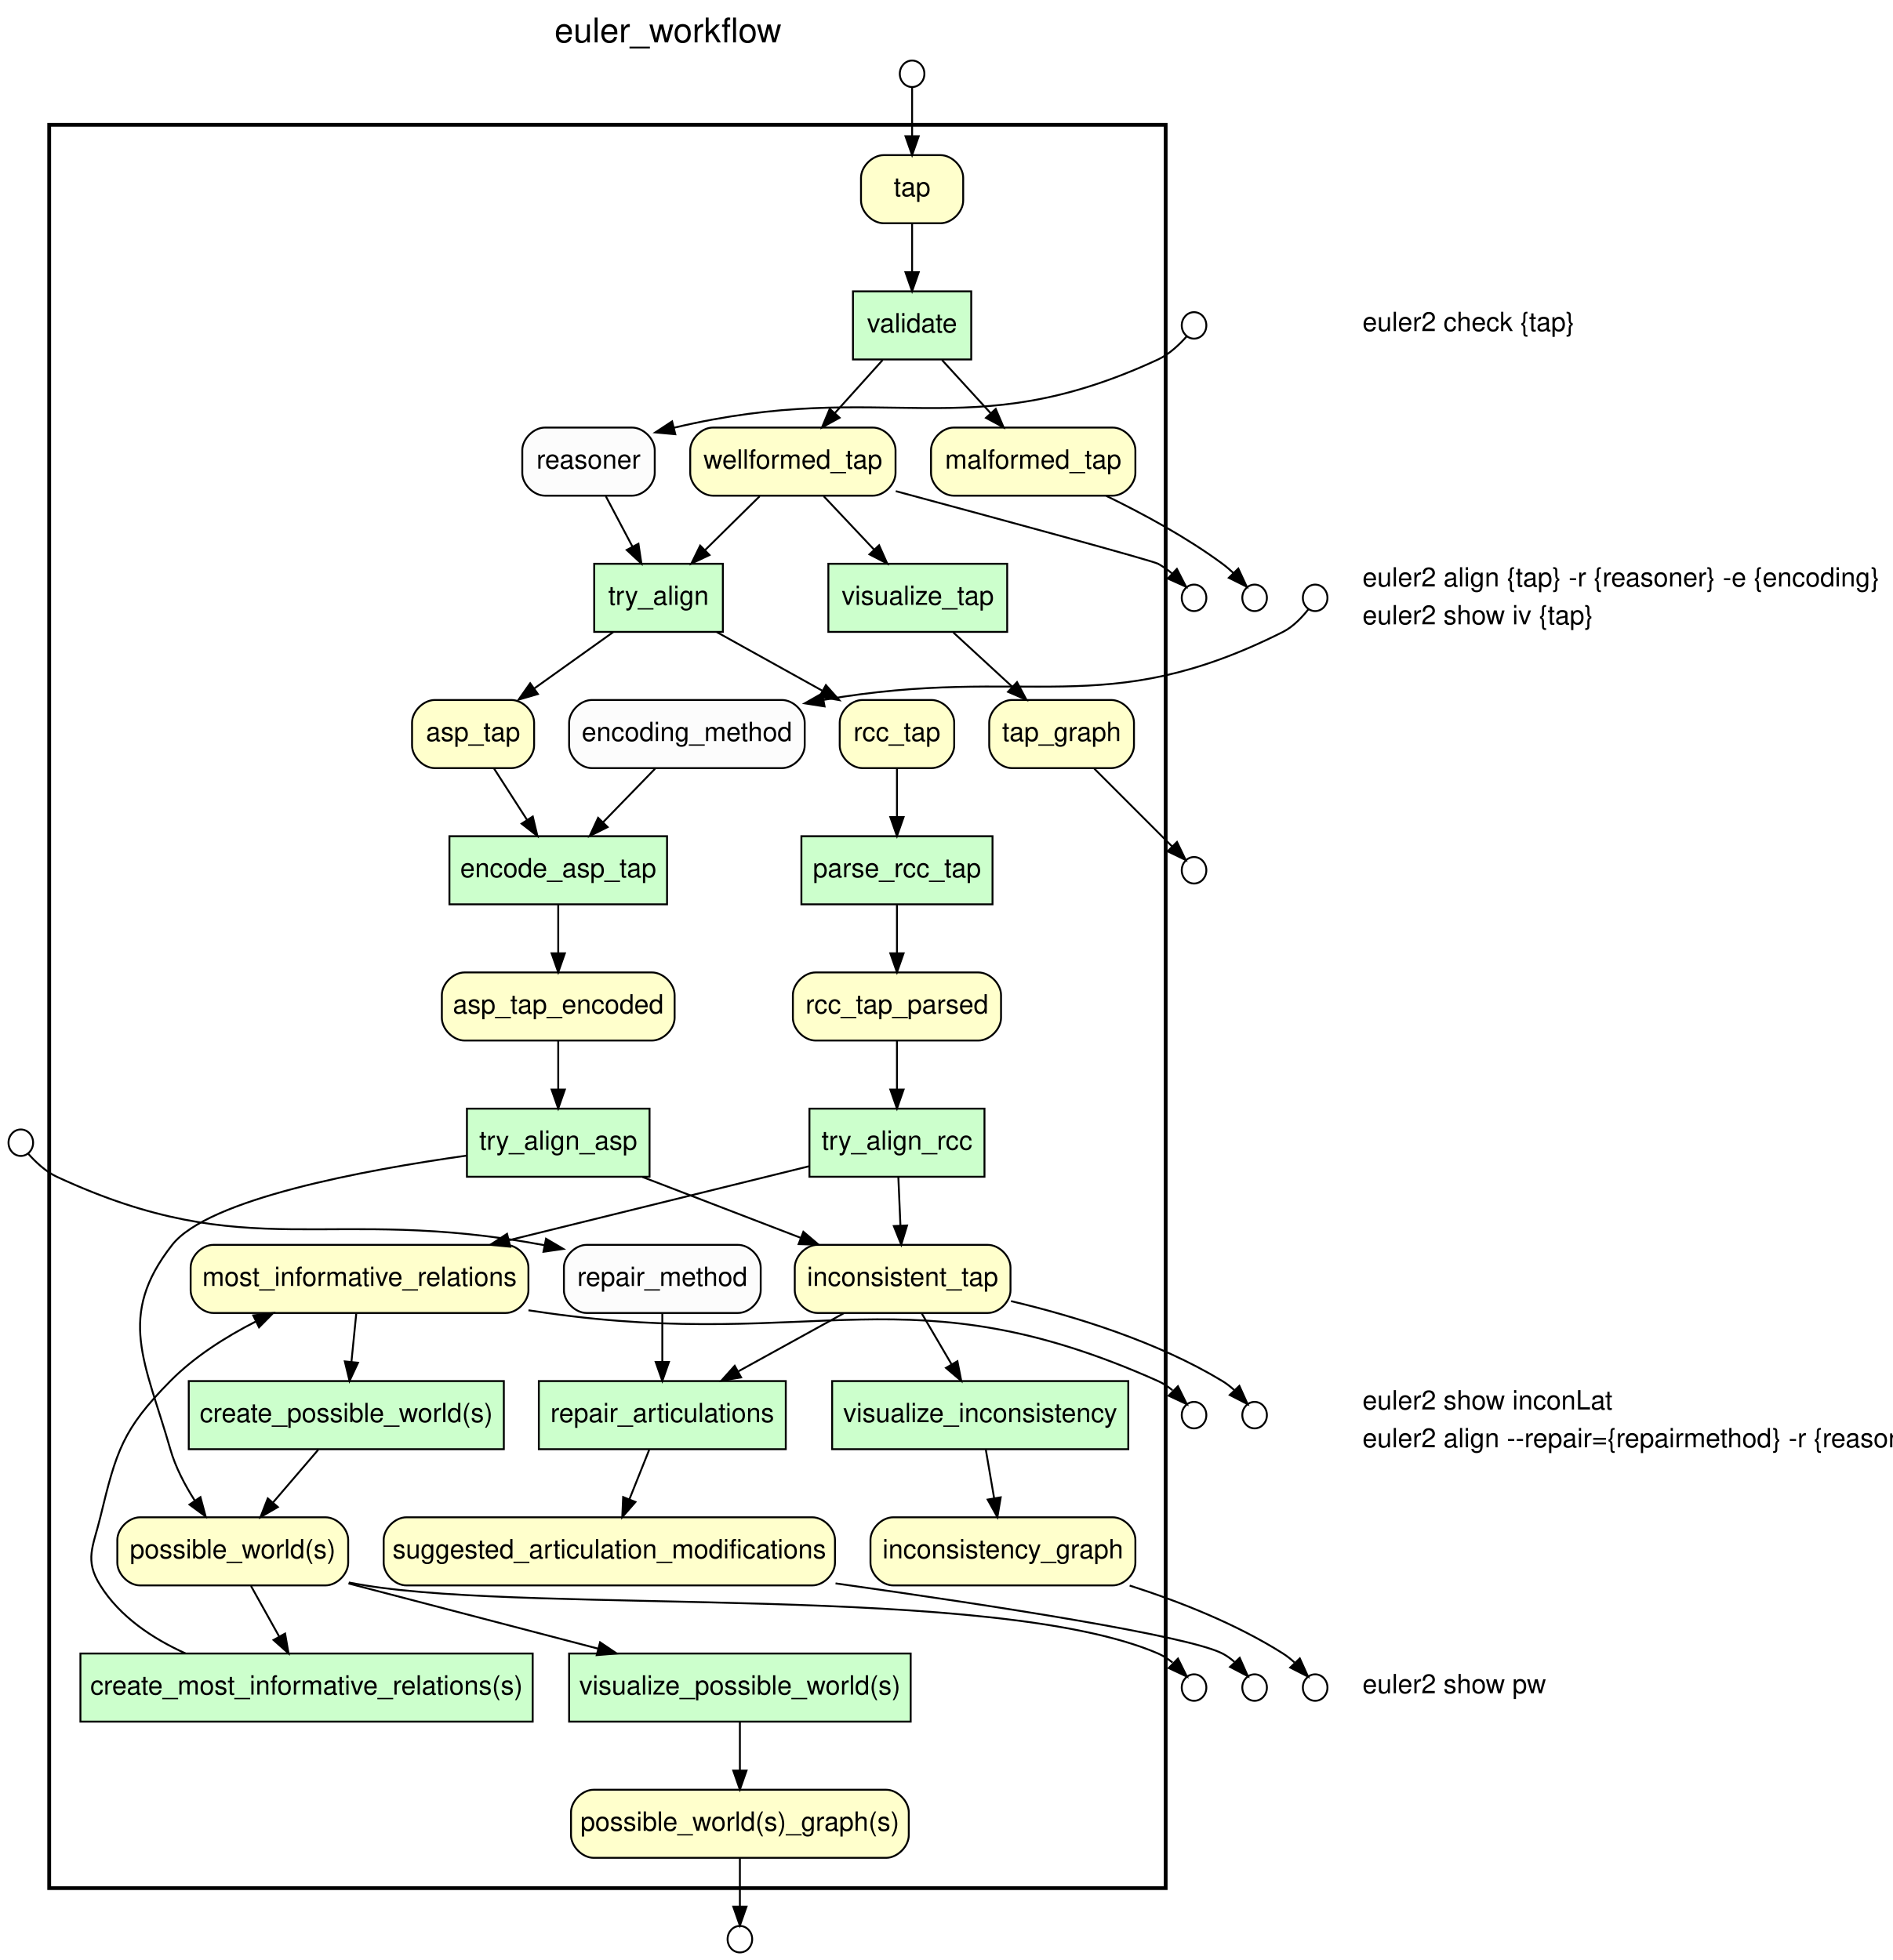
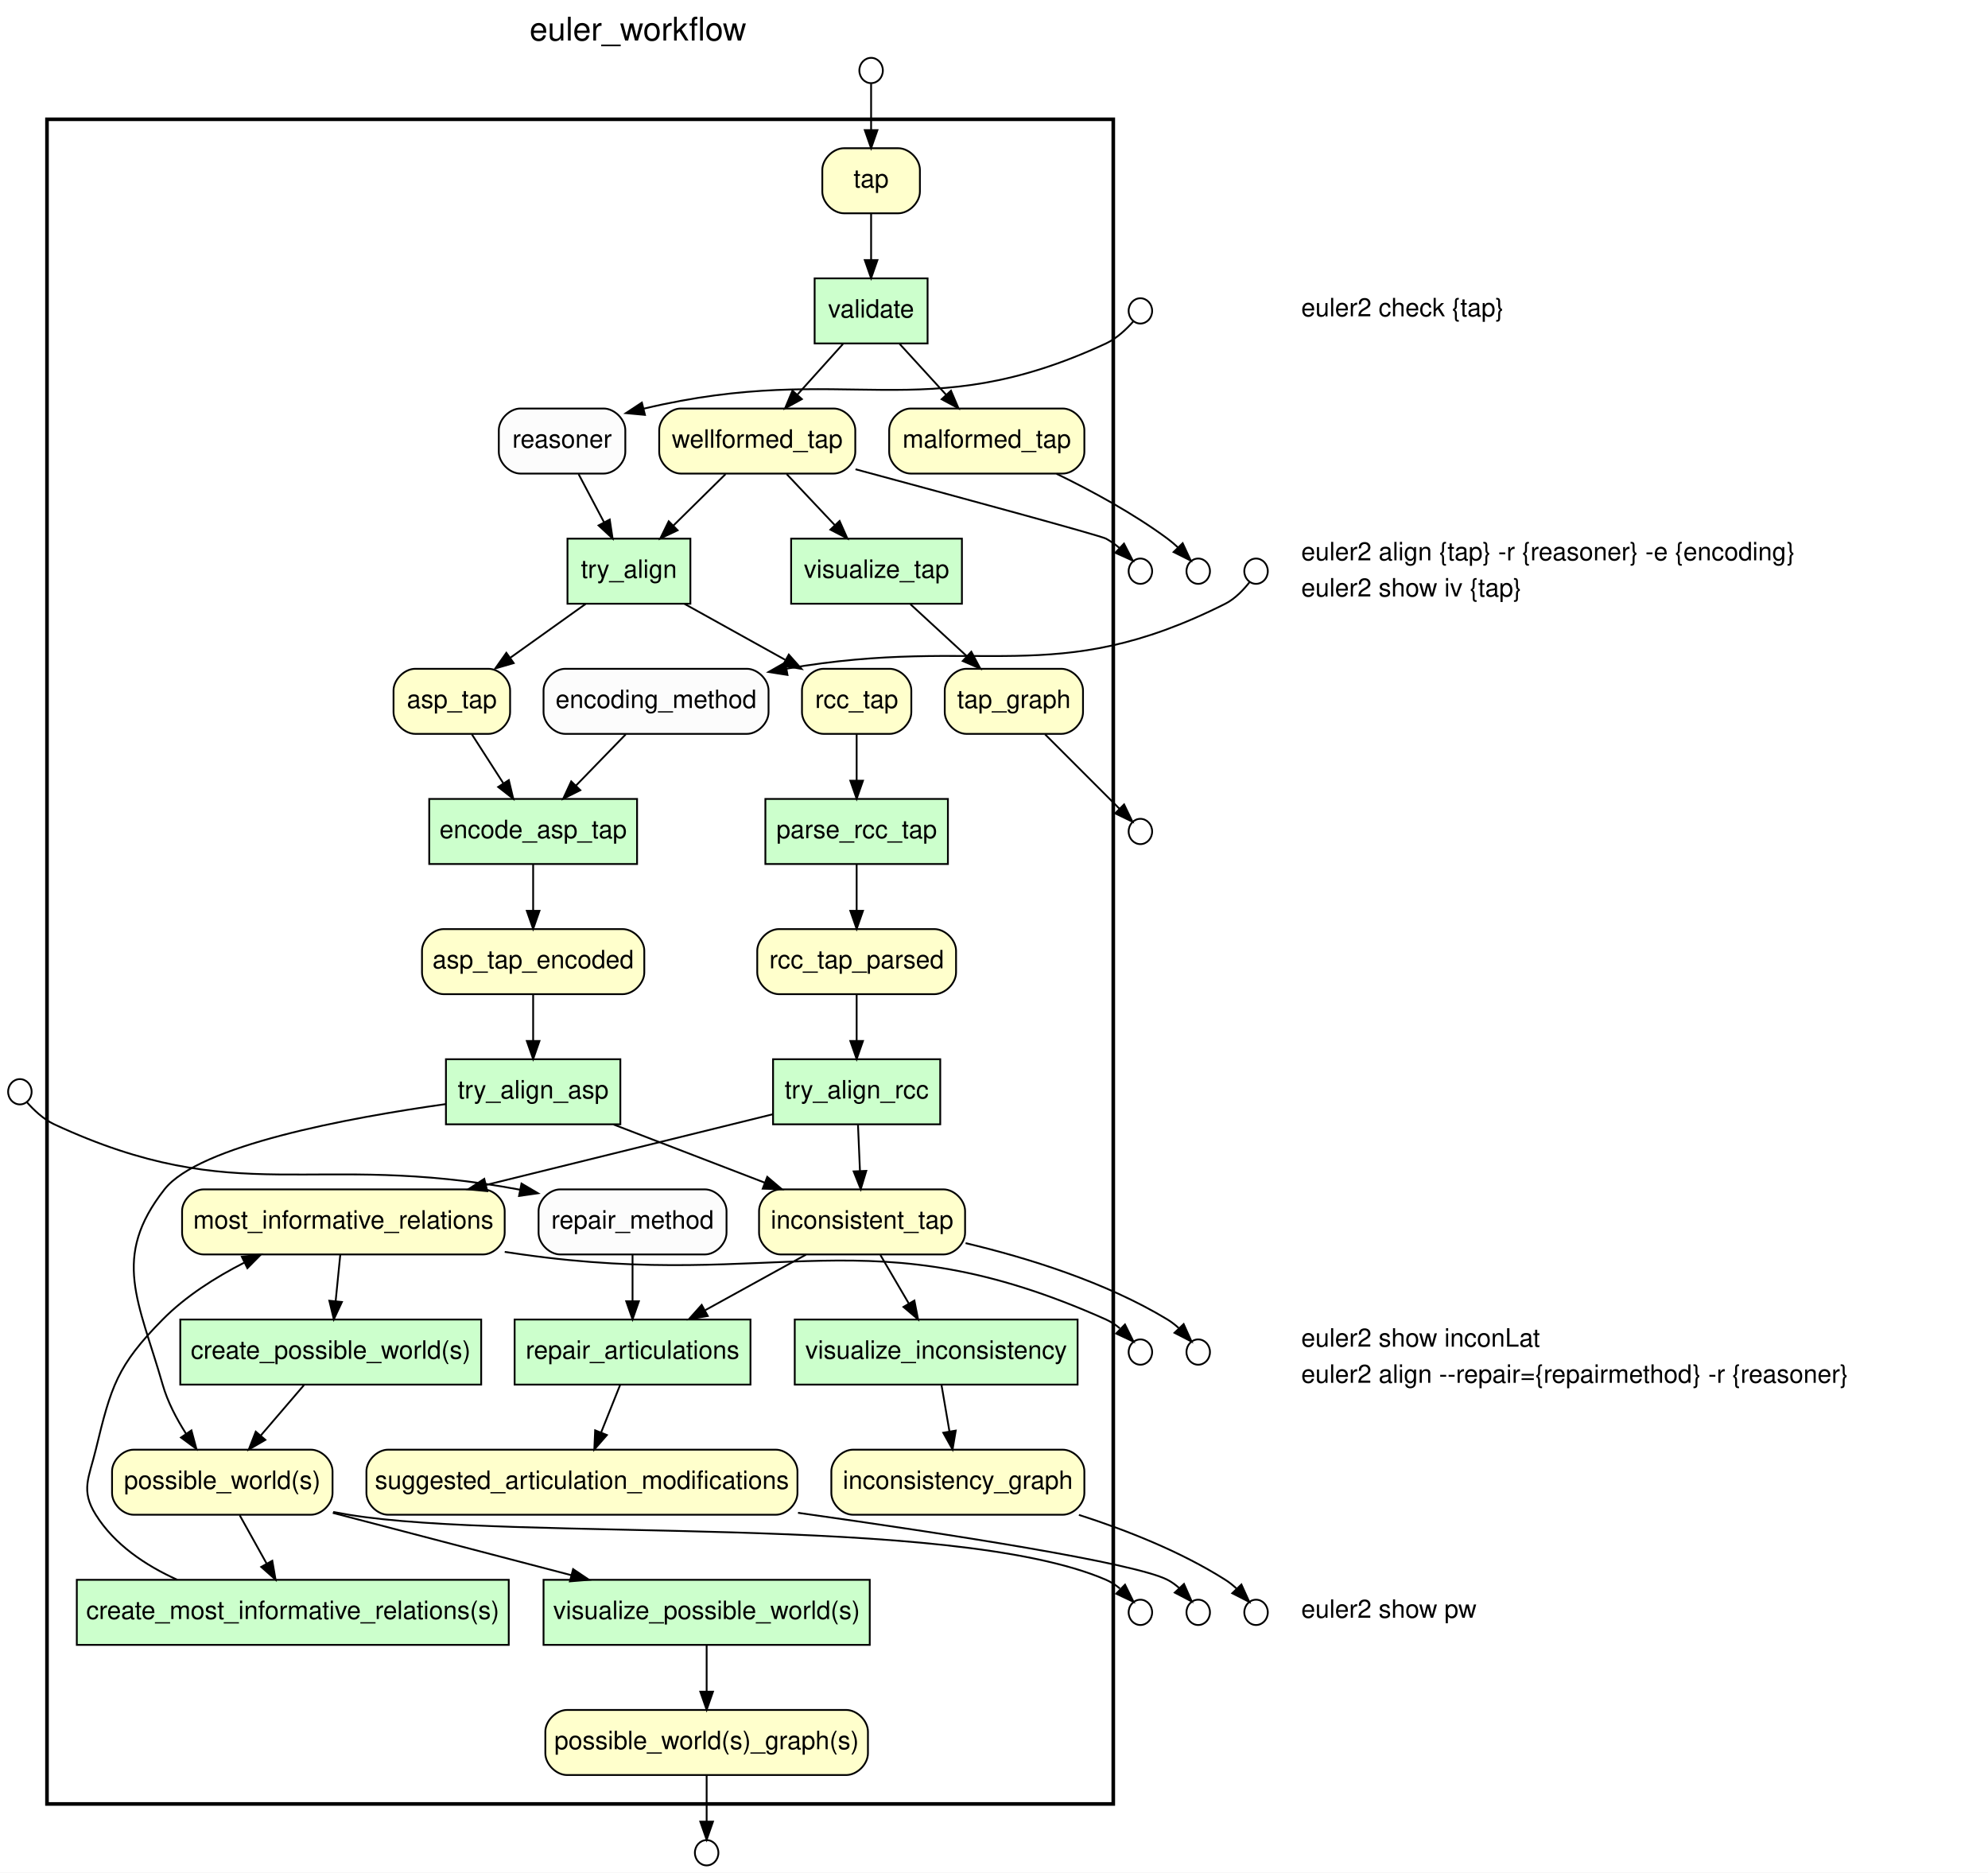
- <svg xmlns="http://www.w3.org/2000/svg" width="1000pt" height="1036pt" viewBox="0.00 0.00 1000.00 1036.00">
+ <svg xmlns="http://www.w3.org/2000/svg" width="1100pt" height="1036pt" viewBox="0.00 0.00 1100.00 1036.00">
  <g id="graph0" class="graph" transform="scale(1 1) rotate(0) translate(4 1032)">
-     <polygon fill="white" stroke="none" points="-4,4 -4,-1032 1000,-1032 1000,4 -4,4" />
+     <polygon fill="white" stroke="none" points="-4,4 -4,-1032 1100,-1032 1100,4 -4,4" />
    <text text-anchor="middle" x="349" y="-1009.6" font-family="Helvetica,sans-Serif" font-size="18.00">euler_workflow</text>
    <g id="clust1" class="cluster">
      <polygon fill="none" stroke="black" stroke-width="2" points="22,-34 22,-966 612,-966 612,-34 22,-34" />
    </g>
    <g id="clust2" class="cluster">
      <polygon fill="none" stroke="black" stroke-width="0" points="30,-42 30,-958 604,-958 604,-42 30,-42" />
    </g>
    <g id="node1" class="node">
      <polygon fill="#ccffcc" stroke="black" points="509.25,-878 446.75,-878 446.75,-842 509.25,-842 509.25,-878" />
      <a target="_blank" href="https://github.com/EulerProject/EulerX/blob/00d5a0d1f58caae0473b595fbb1f5e29b20c515e/src-el/checker.py#L12">
        <text text-anchor="middle" x="478" y="-856.3" font-family="Helvetica,sans-Serif" font-size="14.00">validate</text>
      </a>
    </g>
    <g id="node13" class="node">
      <path fill="#ffffcc" stroke="black" d="M457.25,-806C457.25,-806 372.75,-806 372.75,-806 366.75,-806 360.75,-800 360.75,-794 360.75,-794 360.75,-782 360.75,-782 360.75,-776 366.75,-770 372.75,-770 372.75,-770 457.25,-770 457.25,-770 463.25,-770 469.25,-776 469.25,-782 469.25,-782 469.25,-794 469.25,-794 469.25,-800 463.25,-806 457.25,-806" />
      <a target="_blank" href="https://github.com/EulerProject/EulerX/blob/00d5a0d1f58caae0473b595fbb1f5e29b20c515e/src-el/checker.py#L61">
        <text text-anchor="middle" x="415" y="-784.3" font-family="Helvetica,sans-Serif" font-size="14.00">wellformed_tap</text>
      </a>
    </g>
    <g id="edge1" class="edge">
      <path fill="none" stroke="black" d="M462.427,-841.697C454.798,-833.22 445.477,-822.864 437.124,-813.583" />
      <polygon fill="black" stroke="black" points="439.685,-811.196 430.394,-806.104 434.482,-815.879 439.685,-811.196" />
    </g>
    <g id="node14" class="node">
      <path fill="#ffffcc" stroke="black" d="M584,-806C584,-806 500,-806 500,-806 494,-806 488,-800 488,-794 488,-794 488,-782 488,-782 488,-776 494,-770 500,-770 500,-770 584,-770 584,-770 590,-770 596,-776 596,-782 596,-782 596,-794 596,-794 596,-800 590,-806 584,-806" />
      <a target="_blank" href="https://github.com/EulerProject/EulerX/blob/00d5a0d1f58caae0473b595fbb1f5e29b20c515e/src-el/checker.py#L63">
        <text text-anchor="middle" x="542" y="-784.3" font-family="Helvetica,sans-Serif" font-size="14.00">malformed_tap</text>
      </a>
    </g>
    <g id="edge2" class="edge">
      <path fill="none" stroke="black" d="M493.82,-841.697C501.57,-833.22 511.039,-822.864 519.524,-813.583" />
      <polygon fill="black" stroke="black" points="522.197,-815.846 526.362,-806.104 517.031,-811.123 522.197,-815.846" />
    </g>
    <g id="node2" class="node">
      <polygon fill="#ccffcc" stroke="black" points="378,-734 310,-734 310,-698 378,-698 378,-734" />
      <a target="_blank" href="https://github.com/EulerProject/EulerX/blob/00d5a0d1f58caae0473b595fbb1f5e29b20c515e/src-el/alignment2.py#L340">
        <text text-anchor="middle" x="344" y="-712.3" font-family="Helvetica,sans-Serif" font-size="14.00">try_align</text>
      </a>
    </g>
    <g id="node23" class="node">
      <path fill="#ffffcc" stroke="black" d="M488.25,-662C488.25,-662 451.75,-662 451.75,-662 445.75,-662 439.75,-656 439.75,-650 439.75,-650 439.75,-638 439.75,-638 439.75,-632 445.75,-626 451.75,-626 451.75,-626 488.25,-626 488.25,-626 494.25,-626 500.25,-632 500.25,-638 500.25,-638 500.25,-650 500.25,-650 500.25,-656 494.25,-662 488.25,-662" />
      <a target="_blank" href="https://github.com/EulerProject/EulerX/blob/00d5a0d1f58caae0473b595fbb1f5e29b20c515e/src-el/alignment2.py#L3625">
        <text text-anchor="middle" x="470" y="-640.3" font-family="Helvetica,sans-Serif" font-size="14.00">rcc_tap</text>
      </a>
    </g>
    <g id="edge4" class="edge">
      <path fill="none" stroke="black" d="M374.823,-697.876C391.574,-688.57 412.474,-676.959 430.418,-666.99" />
      <polygon fill="black" stroke="black" points="432.453,-669.863 439.495,-661.947 429.054,-663.744 432.453,-669.863" />
    </g>
    <g id="node25" class="node">
      <path fill="#ffffcc" stroke="black" d="M266.25,-662C266.25,-662 225.75,-662 225.75,-662 219.75,-662 213.75,-656 213.75,-650 213.75,-650 213.75,-638 213.75,-638 213.75,-632 219.75,-626 225.75,-626 225.75,-626 266.25,-626 266.25,-626 272.25,-626 278.25,-632 278.25,-638 278.25,-638 278.25,-650 278.25,-650 278.25,-656 272.25,-662 266.25,-662" />
      <a target="_blank" href="https://github.com/EulerProject/EulerX/blob/00d5a0d1f58caae0473b595fbb1f5e29b20c515e/src-el/alignment2.py#L1995">
        <text text-anchor="middle" x="246" y="-640.3" font-family="Helvetica,sans-Serif" font-size="14.00">asp_tap</text>
      </a>
    </g>
    <g id="edge5" class="edge">
      <path fill="none" stroke="black" d="M320.027,-697.876C307.45,-688.893 291.868,-677.763 278.248,-668.034" />
      <polygon fill="black" stroke="black" points="280.237,-665.154 270.066,-662.19 276.169,-670.85 280.237,-665.154" />
    </g>
    <g id="node3" class="node">
      <polygon fill="#ccffcc" stroke="black" points="520.5,-590 419.5,-590 419.5,-554 520.5,-554 520.5,-590" />
      <a target="_blank" href="https://github.com/EulerProject/EulerX/blob/00d5a0d1f58caae0473b595fbb1f5e29b20c515e/src-el/alignment2.py#L3659">
        <text text-anchor="middle" x="470" y="-568.3" font-family="Helvetica,sans-Serif" font-size="14.00">parse_rcc_tap</text>
      </a>
    </g>
    <g id="node24" class="node">
      <path fill="#ffffcc" stroke="black" d="M513,-518C513,-518 427,-518 427,-518 421,-518 415,-512 415,-506 415,-506 415,-494 415,-494 415,-488 421,-482 427,-482 427,-482 513,-482 513,-482 519,-482 525,-488 525,-494 525,-494 525,-506 525,-506 525,-512 519,-518 513,-518" />
      <a target="_blank" href="https://github.com/EulerProject/EulerX/blob/00d5a0d1f58caae0473b595fbb1f5e29b20c515e/src-el/alignment2.py#L3659">
        <text text-anchor="middle" x="470" y="-496.3" font-family="Helvetica,sans-Serif" font-size="14.00">rcc_tap_parsed</text>
      </a>
    </g>
    <g id="edge8" class="edge">
      <path fill="none" stroke="black" d="M470,-553.697C470,-545.983 470,-536.712 470,-528.112" />
      <polygon fill="black" stroke="black" points="473.5,-528.104 470,-518.104 466.5,-528.104 473.5,-528.104" />
    </g>
    <g id="node4" class="node">
      <polygon fill="#ccffcc" stroke="black" points="516.25,-446 423.75,-446 423.75,-410 516.25,-410 516.25,-446" />
      <a target="_blank" href="https://github.com/EulerProject/EulerX/blob/00d5a0d1f58caae0473b595fbb1f5e29b20c515e/src-el/alignment2.py#L342">
        <text text-anchor="middle" x="470" y="-424.3" font-family="Helvetica,sans-Serif" font-size="14.00">try_align_rcc</text>
      </a>
    </g>
    <g id="node17" class="node">
      <path fill="#ffffcc" stroke="black" d="M518,-374C518,-374 428,-374 428,-374 422,-374 416,-368 416,-362 416,-362 416,-350 416,-350 416,-344 422,-338 428,-338 428,-338 518,-338 518,-338 524,-338 530,-344 530,-350 530,-350 530,-362 530,-362 530,-368 524,-374 518,-374" />
      <a target="_blank" href="https://github.com/EulerProject/EulerX/blob/00d5a0d1f58caae0473b595fbb1f5e29b20c515e/src-el/alignment2.py#L663">
        <text text-anchor="middle" x="473" y="-352.3" font-family="Helvetica,sans-Serif" font-size="14.00">inconsistent_tap</text>
      </a>
    </g>
    <g id="edge10" class="edge">
      <path fill="none" stroke="black" d="M470.742,-409.697C471.072,-401.983 471.469,-392.712 471.838,-384.112" />
      <polygon fill="black" stroke="black" points="475.335,-384.245 472.267,-374.104 468.342,-383.945 475.335,-384.245" />
    </g>
    <g id="node20" class="node">
      <path fill="#ffffcc" stroke="black" d="M263.25,-374C263.25,-374 108.75,-374 108.75,-374 102.75,-374 96.75,-368 96.75,-362 96.75,-362 96.75,-350 96.75,-350 96.75,-344 102.75,-338 108.75,-338 108.75,-338 263.25,-338 263.25,-338 269.25,-338 275.25,-344 275.25,-350 275.25,-350 275.25,-362 275.25,-362 275.25,-368 269.25,-374 263.25,-374" />
      <text text-anchor="middle" x="186" y="-352.3" font-family="Helvetica,sans-Serif" font-size="14.00">most_informative_relations</text>
    </g>
    <g id="edge11" class="edge">
      <path fill="none" stroke="black" d="M423.738,-415.597C380.858,-405.029 316.177,-389.086 265.102,-376.497" />
      <polygon fill="black" stroke="black" points="265.626,-373.021 255.078,-374.026 263.95,-379.818 265.626,-373.021" />
    </g>
    <g id="node5" class="node">
      <polygon fill="#ccffcc" stroke="black" points="262.25,-302 95.75,-302 95.75,-266 262.25,-266 262.25,-302" />
      <text text-anchor="middle" x="179" y="-280.3" font-family="Helvetica,sans-Serif" font-size="14.00">create_possible_world(s)</text>
    </g>
    <g id="node16" class="node">
      <path fill="#ffffcc" stroke="black" d="M168,-230C168,-230 70,-230 70,-230 64,-230 58,-224 58,-218 58,-218 58,-206 58,-206 58,-200 64,-194 70,-194 70,-194 168,-194 168,-194 174,-194 180,-200 180,-206 180,-206 180,-218 180,-218 180,-224 174,-230 168,-230" />
      <a target="_blank" href="https://github.com/EulerProject/EulerX/blob/00d5a0d1f58caae0473b595fbb1f5e29b20c515e/src-el/alignment2.py#L643">
        <text text-anchor="middle" x="119" y="-208.3" font-family="Helvetica,sans-Serif" font-size="14.00">possible_world(s)</text>
      </a>
    </g>
    <g id="edge13" class="edge">
      <path fill="none" stroke="black" d="M164.169,-265.697C156.975,-257.305 148.203,-247.07 140.31,-237.861" />
      <polygon fill="black" stroke="black" points="142.826,-235.419 133.661,-230.104 137.511,-239.975 142.826,-235.419" />
    </g>
    <g id="node6" class="node">
      <polygon fill="#ccffcc" stroke="black" points="348.5,-590 233.5,-590 233.5,-554 348.5,-554 348.5,-590" />
      <a target="_blank" href="https://github.com/EulerProject/EulerX/blob/00d5a0d1f58caae0473b595fbb1f5e29b20c515e/src-el/alignment2.py#L1995">
        <text text-anchor="middle" x="291" y="-568.3" font-family="Helvetica,sans-Serif" font-size="14.00">encode_asp_tap</text>
      </a>
    </g>
    <g id="node26" class="node">
      <path fill="#ffffcc" stroke="black" d="M340.5,-518C340.5,-518 241.5,-518 241.5,-518 235.5,-518 229.5,-512 229.5,-506 229.5,-506 229.5,-494 229.5,-494 229.5,-488 235.5,-482 241.5,-482 241.5,-482 340.5,-482 340.5,-482 346.5,-482 352.5,-488 352.5,-494 352.5,-494 352.5,-506 352.5,-506 352.5,-512 346.5,-518 340.5,-518" />
      <text text-anchor="middle" x="291" y="-496.3" font-family="Helvetica,sans-Serif" font-size="14.00">asp_tap_encoded</text>
    </g>
    <g id="edge15" class="edge">
      <path fill="none" stroke="black" d="M291,-553.697C291,-545.983 291,-536.712 291,-528.112" />
      <polygon fill="black" stroke="black" points="294.5,-528.104 291,-518.104 287.5,-528.104 294.5,-528.104" />
    </g>
    <g id="node7" class="node">
      <polygon fill="#ccffcc" stroke="black" points="339.25,-446 242.75,-446 242.75,-410 339.25,-410 339.25,-446" />
      <a target="_blank" href="https://github.com/EulerProject/EulerX/blob/00d5a0d1f58caae0473b595fbb1f5e29b20c515e/src-el/alignment2.py#L642">
        <text text-anchor="middle" x="291" y="-424.3" font-family="Helvetica,sans-Serif" font-size="14.00">try_align_asp</text>
      </a>
    </g>
    <g id="edge19" class="edge">
      <path fill="none" stroke="black" d="M242.464,-421.158C188.388,-413.542 106.029,-398.255 87,-374 57.37,-336.234 72.806,-312.153 86,-266 88.713,-256.51 93.671,-247.065 98.935,-238.834" />
      <polygon fill="black" stroke="black" points="101.922,-240.666 104.673,-230.434 96.142,-236.717 101.922,-240.666" />
    </g>
    <g id="edge18" class="edge">
      <path fill="none" stroke="black" d="M335.522,-409.876C360.734,-400.179 392.453,-387.98 419.069,-377.743" />
      <polygon fill="black" stroke="black" points="420.545,-380.925 428.622,-374.068 418.032,-374.391 420.545,-380.925" />
    </g>
    <g id="node8" class="node">
      <polygon fill="#ccffcc" stroke="black" points="277.5,-158 38.5,-158 38.5,-122 277.5,-122 277.5,-158" />
      <a target="_blank" href="https://github.com/EulerProject/EulerX/blob/00d5a0d1f58caae0473b595fbb1f5e29b20c515e/src-el/alignment2.py#L2780">
        <text text-anchor="middle" x="158" y="-136.3" font-family="Helvetica,sans-Serif" font-size="14.00">create_most_informative_relations(s)</text>
      </a>
    </g>
    <g id="edge21" class="edge">
      <path fill="none" stroke="black" d="M94.042,-158.05C76.418,-166.004 59.324,-177.5 49,-194 40.513,-207.564 45.238,-214.449 49,-230 57.459,-264.969 60.721,-276.399 86,-302 98.695,-314.856 115.172,-325.315 131.076,-333.44" />
      <polygon fill="black" stroke="black" points="129.818,-336.72 140.341,-337.954 132.884,-330.427 129.818,-336.72" />
    </g>
    <g id="node9" class="node">
      <polygon fill="#ccffcc" stroke="black" points="477.25,-158 296.75,-158 296.75,-122 477.25,-122 477.25,-158" />
      <a target="_blank" href="https://github.com/EulerProject/EulerX/blob/00d5a0d1f58caae0473b595fbb1f5e29b20c515e/src-el/show.py#L467">
        <text text-anchor="middle" x="387" y="-136.3" font-family="Helvetica,sans-Serif" font-size="14.00">visualize_possible_world(s)</text>
      </a>
    </g>
    <g id="node18" class="node">
      <path fill="#ffffcc" stroke="black" d="M464.25,-86C464.25,-86 309.75,-86 309.75,-86 303.75,-86 297.75,-80 297.75,-74 297.75,-74 297.75,-62 297.75,-62 297.75,-56 303.75,-50 309.75,-50 309.75,-50 464.25,-50 464.25,-50 470.25,-50 476.25,-56 476.25,-62 476.25,-62 476.25,-74 476.25,-74 476.25,-80 470.25,-86 464.25,-86" />
      <a target="_blank" href="https://github.com/EulerProject/EulerX/blob/00d5a0d1f58caae0473b595fbb1f5e29b20c515e/src-el/show.py#L820">
        <text text-anchor="middle" x="387" y="-64.3" font-family="Helvetica,sans-Serif" font-size="14.00">possible_world(s)_graph(s)</text>
      </a>
    </g>
    <g id="edge23" class="edge">
      <path fill="none" stroke="black" d="M387,-121.697C387,-113.983 387,-104.712 387,-96.112" />
      <polygon fill="black" stroke="black" points="390.5,-96.104 387,-86.104 383.5,-96.104 390.5,-96.104" />
    </g>
    <g id="node10" class="node">
      <polygon fill="#ccffcc" stroke="black" points="411.25,-302 280.75,-302 280.75,-266 411.25,-266 411.25,-302" />
      <a target="_blank" href="https://github.com/EulerProject/EulerX/blob/00d5a0d1f58caae0473b595fbb1f5e29b20c515e/src-el/alignment2.py#L1752">
        <text text-anchor="middle" x="346" y="-280.3" font-family="Helvetica,sans-Serif" font-size="14.00">repair_articulations</text>
      </a>
    </g>
    <g id="node21" class="node">
      <path fill="#ffffcc" stroke="black" d="M425.25,-230C425.25,-230 210.75,-230 210.75,-230 204.75,-230 198.75,-224 198.75,-218 198.75,-218 198.75,-206 198.75,-206 198.75,-200 204.75,-194 210.75,-194 210.75,-194 425.25,-194 425.25,-194 431.25,-194 437.25,-200 437.25,-206 437.25,-206 437.25,-218 437.25,-218 437.25,-224 431.25,-230 425.25,-230" />
      <a target="_blank" href="https://github.com/EulerProject/EulerX/blob/00d5a0d1f58caae0473b595fbb1f5e29b20c515e/src-el/alignment2.py#L1226">
        <text text-anchor="middle" x="318" y="-208.3" font-family="Helvetica,sans-Serif" font-size="14.00">suggested_articulation_modifications</text>
      </a>
    </g>
    <g id="edge25" class="edge">
      <path fill="none" stroke="black" d="M339.079,-265.697C335.925,-257.813 332.122,-248.304 328.619,-239.546" />
      <polygon fill="black" stroke="black" points="331.805,-238.089 324.842,-230.104 325.306,-240.689 331.805,-238.089" />
    </g>
    <g id="node11" class="node">
      <polygon fill="#ccffcc" stroke="black" points="592.25,-302 435.75,-302 435.75,-266 592.25,-266 592.25,-302" />
      <a target="_blank" href="https://github.com/EulerProject/EulerX/blob/00d5a0d1f58caae0473b595fbb1f5e29b20c515e/src-el/show.py#L1348">
        <text text-anchor="middle" x="514" y="-280.3" font-family="Helvetica,sans-Serif" font-size="14.00">visualize_inconsistency</text>
      </a>
    </g>
    <g id="node19" class="node">
      <path fill="#ffffcc" stroke="black" d="M584,-230C584,-230 468,-230 468,-230 462,-230 456,-224 456,-218 456,-218 456,-206 456,-206 456,-200 462,-194 468,-194 468,-194 584,-194 584,-194 590,-194 596,-200 596,-206 596,-206 596,-218 596,-218 596,-224 590,-230 584,-230" />
      <a target="_blank" href="https://github.com/EulerProject/EulerX/blob/00d5a0d1f58caae0473b595fbb1f5e29b20c515e/src-el/show.py#L1398">
        <text text-anchor="middle" x="526" y="-208.3" font-family="Helvetica,sans-Serif" font-size="14.00">inconsistency_graph</text>
      </a>
    </g>
    <g id="edge28" class="edge">
      <path fill="none" stroke="black" d="M516.966,-265.697C518.289,-257.983 519.878,-248.712 521.352,-240.112" />
      <polygon fill="black" stroke="black" points="524.828,-240.552 523.068,-230.104 517.928,-239.369 524.828,-240.552" />
    </g>
    <g id="node12" class="node">
      <polygon fill="#ccffcc" stroke="black" points="528.25,-734 433.75,-734 433.75,-698 528.25,-698 528.25,-734" />
      <a target="_blank" href="https://github.com/EulerProject/EulerX/blob/00d5a0d1f58caae0473b595fbb1f5e29b20c515e/src-el/show.py#L221">
        <text text-anchor="middle" x="481" y="-712.3" font-family="Helvetica,sans-Serif" font-size="14.00">visualize_tap</text>
      </a>
    </g>
    <g id="node15" class="node">
      <path fill="#ffffcc" stroke="black" d="M583.25,-662C583.25,-662 530.75,-662 530.75,-662 524.75,-662 518.75,-656 518.75,-650 518.75,-650 518.75,-638 518.75,-638 518.75,-632 524.75,-626 530.75,-626 530.75,-626 583.25,-626 583.25,-626 589.25,-626 595.25,-632 595.25,-638 595.25,-638 595.25,-650 595.25,-650 595.25,-656 589.25,-662 583.25,-662" />
      <a target="_blank" href="https://github.com/EulerProject/EulerX/blob/00d5a0d1f58caae0473b595fbb1f5e29b20c515e/src-el/show.py#L439">
        <text text-anchor="middle" x="557" y="-640.3" font-family="Helvetica,sans-Serif" font-size="14.00">tap_graph</text>
      </a>
    </g>
    <g id="edge30" class="edge">
      <path fill="none" stroke="black" d="M499.787,-697.697C509.174,-689.05 520.684,-678.449 530.913,-669.027" />
      <polygon fill="black" stroke="black" points="533.445,-671.454 538.43,-662.104 528.703,-666.305 533.445,-671.454" />
    </g>
    <g id="edge6" class="edge">
      <path fill="none" stroke="black" d="M397.449,-769.697C388.766,-761.135 378.137,-750.656 368.652,-741.304" />
      <polygon fill="black" stroke="black" points="370.927,-738.633 361.349,-734.104 366.012,-743.617 370.927,-738.633" />
    </g>
    <g id="edge31" class="edge">
      <path fill="none" stroke="black" d="M431.315,-769.697C439.307,-761.22 449.072,-750.864 457.822,-741.583" />
      <polygon fill="black" stroke="black" points="460.559,-743.781 464.873,-734.104 455.466,-738.979 460.559,-743.781" />
    </g>
    <g id="node34" class="node">
      <ellipse fill="#ffffff" stroke="black" cx="627" cy="-716" rx="6.5" ry="7" />
    </g>
    <g id="edge36" class="edge">
      <path fill="none" stroke="black" d="M469.377,-772.389C525.347,-757.302 604.849,-735.717 608,-734 610.517,-732.629 612.976,-730.863 615.245,-728.991" />
      <polygon fill="black" stroke="black" points="617.929,-731.27 622.78,-721.85 613.114,-726.189 617.929,-731.27" />
    </g>
    <g id="node35" class="node">
      <ellipse fill="#ffffff" stroke="black" cx="659" cy="-716" rx="6.5" ry="7" />
    </g>
    <g id="edge37" class="edge">
      <path fill="none" stroke="black" d="M580.626,-769.883C599.879,-760.534 623.037,-748.012 642,-734 643.964,-732.549 645.918,-730.873 647.764,-729.152" />
      <polygon fill="black" stroke="black" points="650.392,-731.47 654.861,-721.863 645.377,-726.586 650.392,-731.47" />
    </g>
    <g id="node36" class="node">
      <ellipse fill="#ffffff" stroke="black" cx="627" cy="-572" rx="6.5" ry="7" />
    </g>
    <g id="edge38" class="edge">
      <path fill="none" stroke="black" d="M574.303,-625.697C587.079,-612.921 604.124,-595.876 615.323,-584.677" />
      <polygon fill="black" stroke="black" points="617.984,-586.966 622.58,-577.42 613.034,-582.016 617.984,-586.966" />
    </g>
    <g id="edge22" class="edge">
      <path fill="none" stroke="black" d="M128.64,-193.697C133.127,-185.644 138.559,-175.894 143.524,-166.982" />
      <polygon fill="black" stroke="black" points="146.661,-168.544 148.47,-158.104 140.546,-165.137 146.661,-168.544" />
    </g>
    <g id="edge24" class="edge">
      <path fill="none" stroke="black" d="M180.149,-195.028C219.337,-184.793 270.468,-171.438 312.089,-160.566" />
      <polygon fill="black" stroke="black" points="313.113,-163.916 321.904,-158.003 311.344,-157.143 313.113,-163.916" />
    </g>
    <g id="node37" class="node">
      <ellipse fill="#ffffff" stroke="black" cx="627" cy="-140" rx="6.5" ry="7" />
    </g>
    <g id="edge39" class="edge">
      <path fill="none" stroke="black" d="M180.352,-195.54C183.268,-194.982 186.161,-194.464 189,-194 281.231,-178.929 522.21,-195.063 608,-158 610.702,-156.833 613.282,-155.125 615.622,-153.236" />
      <polygon fill="black" stroke="black" points="618.502,-155.314 623.198,-145.816 613.605,-150.312 618.502,-155.314" />
    </g>
    <g id="edge27" class="edge">
      <path fill="none" stroke="black" d="M441.932,-337.876C425.173,-328.639 404.294,-317.131 386.298,-307.212" />
      <polygon fill="black" stroke="black" points="387.634,-303.952 377.187,-302.19 384.255,-310.082 387.634,-303.952" />
    </g>
    <g id="edge29" class="edge">
      <path fill="none" stroke="black" d="M483.135,-337.697C487.852,-329.644 493.562,-319.894 498.782,-310.982" />
      <polygon fill="black" stroke="black" points="501.948,-312.502 503.982,-302.104 495.908,-308.964 501.948,-312.502" />
    </g>
    <g id="node38" class="node">
      <ellipse fill="#ffffff" stroke="black" cx="659" cy="-284" rx="6.5" ry="7" />
    </g>
    <g id="edge40" class="edge">
      <path fill="none" stroke="black" d="M530.279,-344.266C564.432,-336.157 607.678,-322.791 642,-302 644.146,-300.7 646.222,-299.073 648.143,-297.344" />
      <polygon fill="black" stroke="black" points="650.945,-299.475 655.297,-289.815 645.871,-294.653 650.945,-299.475" />
    </g>
    <g id="node39" class="node">
      <ellipse fill="#ffffff" stroke="black" cx="387" cy="-7" rx="6.5" ry="7" />
    </g>
    <g id="edge41" class="edge">
      <path fill="none" stroke="black" d="M387,-49.935C387,-41.886 387,-32.325 387,-24.367" />
      <polygon fill="black" stroke="black" points="390.5,-24.216 387,-14.216 383.5,-24.216 390.5,-24.216" />
    </g>
    <g id="node40" class="node">
      <ellipse fill="#ffffff" stroke="black" cx="691" cy="-140" rx="6.5" ry="7" />
    </g>
    <g id="edge42" class="edge">
      <path fill="none" stroke="black" d="M592.976,-193.918C619.427,-185.449 649.33,-173.627 674,-158 676.12,-156.657 678.182,-155.007 680.096,-153.269" />
      <polygon fill="black" stroke="black" points="682.891,-155.41 687.262,-145.759 677.827,-150.577 682.891,-155.41" />
    </g>
    <g id="edge14" class="edge">
      <path fill="none" stroke="black" d="M184.27,-337.697C183.498,-329.983 182.571,-320.712 181.711,-312.112" />
      <polygon fill="black" stroke="black" points="185.188,-311.706 180.71,-302.104 178.223,-312.403 185.188,-311.706" />
    </g>
    <g id="node41" class="node">
      <ellipse fill="#ffffff" stroke="black" cx="627" cy="-284" rx="6.5" ry="7" />
    </g>
    <g id="edge43" class="edge">
      <path fill="none" stroke="black" d="M275.275,-339.42C278.556,-338.927 281.806,-338.452 285,-338 428.021,-317.768 476.136,-360.958 608,-302 610.687,-300.799 613.26,-299.074 615.597,-297.18" />
      <polygon fill="black" stroke="black" points="618.47,-299.267 623.182,-289.778 613.58,-294.257 618.47,-299.267" />
    </g>
    <g id="node42" class="node">
      <ellipse fill="#ffffff" stroke="black" cx="659" cy="-140" rx="6.5" ry="7" />
    </g>
    <g id="edge44" class="edge">
      <path fill="none" stroke="black" d="M437.547,-195.065C522.112,-183.178 623.614,-167.427 642,-158 644.233,-156.855 646.355,-155.31 648.295,-153.616" />
      <polygon fill="black" stroke="black" points="651.129,-155.71 655.411,-146.019 646.02,-150.925 651.129,-155.71" />
    </g>
    <g id="node22" class="node">
      <path fill="#ffffcc" stroke="black" d="M493,-950C493,-950 463,-950 463,-950 457,-950 451,-944 451,-938 451,-938 451,-926 451,-926 451,-920 457,-914 463,-914 463,-914 493,-914 493,-914 499,-914 505,-920 505,-926 505,-926 505,-938 505,-938 505,-944 499,-950 493,-950" />
      <a target="_blank" href="https://github.com/EulerProject/EulerX/blob/00d5a0d1f58caae0473b595fbb1f5e29b20c515e/src-el/euler2#L30">
        <text text-anchor="middle" x="478" y="-928.3" font-family="Helvetica,sans-Serif" font-size="14.00">tap</text>
      </a>
    </g>
    <g id="edge3" class="edge">
      <path fill="none" stroke="black" d="M478,-913.697C478,-905.983 478,-896.712 478,-888.112" />
      <polygon fill="black" stroke="black" points="481.5,-888.104 478,-878.104 474.5,-888.104 481.5,-888.104" />
    </g>
    <g id="edge9" class="edge">
      <path fill="none" stroke="black" d="M470,-625.697C470,-617.983 470,-608.712 470,-600.112" />
      <polygon fill="black" stroke="black" points="473.5,-600.104 470,-590.104 466.5,-600.104 473.5,-600.104" />
    </g>
    <g id="edge12" class="edge">
      <path fill="none" stroke="black" d="M470,-481.697C470,-473.983 470,-464.712 470,-456.112" />
      <polygon fill="black" stroke="black" points="473.5,-456.104 470,-446.104 466.5,-456.104 473.5,-456.104" />
    </g>
    <g id="edge16" class="edge">
      <path fill="none" stroke="black" d="M257.124,-625.697C262.355,-617.559 268.7,-607.689 274.478,-598.701" />
      <polygon fill="black" stroke="black" points="277.541,-600.409 280.004,-590.104 271.653,-596.623 277.541,-600.409" />
    </g>
    <g id="edge20" class="edge">
      <path fill="none" stroke="black" d="M291,-481.697C291,-473.983 291,-464.712 291,-456.112" />
      <polygon fill="black" stroke="black" points="294.5,-456.104 291,-446.104 287.5,-456.104 294.5,-456.104" />
    </g>
    <g id="node27" class="node">
      <path fill="#fcfcfc" stroke="black" d="M330,-806C330,-806 284,-806 284,-806 278,-806 272,-800 272,-794 272,-794 272,-782 272,-782 272,-776 278,-770 284,-770 284,-770 330,-770 330,-770 336,-770 342,-776 342,-782 342,-782 342,-794 342,-794 342,-800 336,-806 330,-806" />
      <a target="_blank" href="https://github.com/EulerProject/EulerX/blob/00d5a0d1f58caae0473b595fbb1f5e29b20c515e/src-el/euler2#L41">
        <text text-anchor="middle" x="307" y="-784.3" font-family="Helvetica,sans-Serif" font-size="14.00">reasoner</text>
      </a>
    </g>
    <g id="edge7" class="edge">
      <path fill="none" stroke="black" d="M316.146,-769.697C320.403,-761.644 325.556,-751.894 330.266,-742.982" />
      <polygon fill="black" stroke="black" points="333.38,-744.581 334.959,-734.104 327.192,-741.31 333.38,-744.581" />
    </g>
    <g id="node28" class="node">
      <path fill="#fcfcfc" stroke="black" d="M409.25,-662C409.25,-662 308.75,-662 308.75,-662 302.75,-662 296.75,-656 296.75,-650 296.75,-650 296.75,-638 296.75,-638 296.75,-632 302.75,-626 308.75,-626 308.75,-626 409.25,-626 409.25,-626 415.25,-626 421.25,-632 421.25,-638 421.25,-638 421.25,-650 421.25,-650 421.25,-656 415.25,-662 409.25,-662" />
      <a target="_blank" href="https://github.com/EulerProject/EulerX/blob/00d5a0d1f58caae0473b595fbb1f5e29b20c515e/src-el/euler2#L40">
        <text text-anchor="middle" x="359" y="-640.3" font-family="Helvetica,sans-Serif" font-size="14.00">encoding_method</text>
      </a>
    </g>
    <g id="edge17" class="edge">
      <path fill="none" stroke="black" d="M342.191,-625.697C333.874,-617.135 323.695,-606.656 314.61,-597.304" />
      <polygon fill="black" stroke="black" points="317.094,-594.838 307.616,-590.104 312.073,-599.716 317.094,-594.838" />
    </g>
    <g id="node29" class="node">
      <path fill="#fcfcfc" stroke="black" d="M386,-374C386,-374 306,-374 306,-374 300,-374 294,-368 294,-362 294,-362 294,-350 294,-350 294,-344 300,-338 306,-338 306,-338 386,-338 386,-338 392,-338 398,-344 398,-350 398,-350 398,-362 398,-362 398,-368 392,-374 386,-374" />
      <a target="_blank" href="https://github.com/EulerProject/EulerX/blob/00d5a0d1f58caae0473b595fbb1f5e29b20c515e/src-el/euler2#L47">
        <text text-anchor="middle" x="346" y="-352.3" font-family="Helvetica,sans-Serif" font-size="14.00">repair_method</text>
      </a>
    </g>
    <g id="edge26" class="edge">
      <path fill="none" stroke="black" d="M346,-337.697C346,-329.983 346,-320.712 346,-312.112" />
      <polygon fill="black" stroke="black" points="349.5,-312.104 346,-302.104 342.5,-312.104 349.5,-312.104" />
    </g>
    <g id="node30" class="node">
      <ellipse fill="#ffffff" stroke="black" cx="478" cy="-993" rx="6.5" ry="7" />
    </g>
    <g id="edge32" class="edge">
      <path fill="none" stroke="black" d="M478,-985.686C478,-979.486 478,-969.595 478,-960.048" />
      <polygon fill="black" stroke="black" points="481.5,-960.016 478,-950.016 474.5,-960.016 481.5,-960.016" />
    </g>
    <g id="node31" class="node">
      <ellipse fill="#ffffff" stroke="black" cx="691" cy="-716" rx="6.5" ry="7" />
    </g>
    <g id="edge33" class="edge">
      <path fill="none" stroke="black" d="M687.423,-709.958C684.338,-706.024 679.519,-700.775 674,-698 578.936,-650.195 539.933,-680.86 431.3,-662.079" />
      <polygon fill="black" stroke="black" points="431.738,-658.601 421.27,-660.239 430.475,-665.486 431.738,-658.601" />
    </g>
    <g id="node32" class="node">
      <ellipse fill="#ffffff" stroke="black" cx="627" cy="-860" rx="6.5" ry="7" />
    </g>
    <g id="edge34" class="edge">
      <path fill="none" stroke="black" d="M623.162,-854.265C619.657,-850.294 614.103,-844.832 608,-842 506.344,-794.819 464.998,-832.694 352.347,-805.952" />
      <polygon fill="black" stroke="black" points="352.862,-802.473 342.312,-803.445 351.166,-809.264 352.862,-802.473" />
    </g>
    <g id="node33" class="node">
      <ellipse fill="#ffffff" stroke="black" cx="7" cy="-428" rx="6.5" ry="7" />
    </g>
    <g id="edge35" class="edge">
      <path fill="none" stroke="black" d="M10.838,-422.264C14.343,-418.293 19.897,-412.831 26,-410 128.159,-362.619 168.39,-395.447 283.772,-373.812" />
      <polygon fill="black" stroke="black" points="284.552,-377.225 293.685,-371.855 283.196,-370.358 284.552,-377.225" />
    </g>
  </g>
  <text x="720" y="175" font-family="Helvetica,sans-Serif" font-size="14.00">euler2 check {tap}</text>
  <text x="720" y="310" font-family="Helvetica,sans-Serif" font-size="14.00">euler2 align {tap} -r {reasoner} -e {encoding}</text>
  <text x="720" y="330" font-family="Helvetica,sans-Serif" font-size="14.00">euler2 show iv {tap}</text>
  <text x="720" y="745" font-family="Helvetica,sans-Serif" font-size="14.00">euler2 show inconLat</text>
  <text x="720" y="765" font-family="Helvetica,sans-Serif" font-size="14.00">euler2 align --repair={repairmethod} -r {reasoner}</text>
  <text x="720" y="895" font-family="Helvetica,sans-Serif" font-size="14.00">euler2 show pw</text>
</svg>
